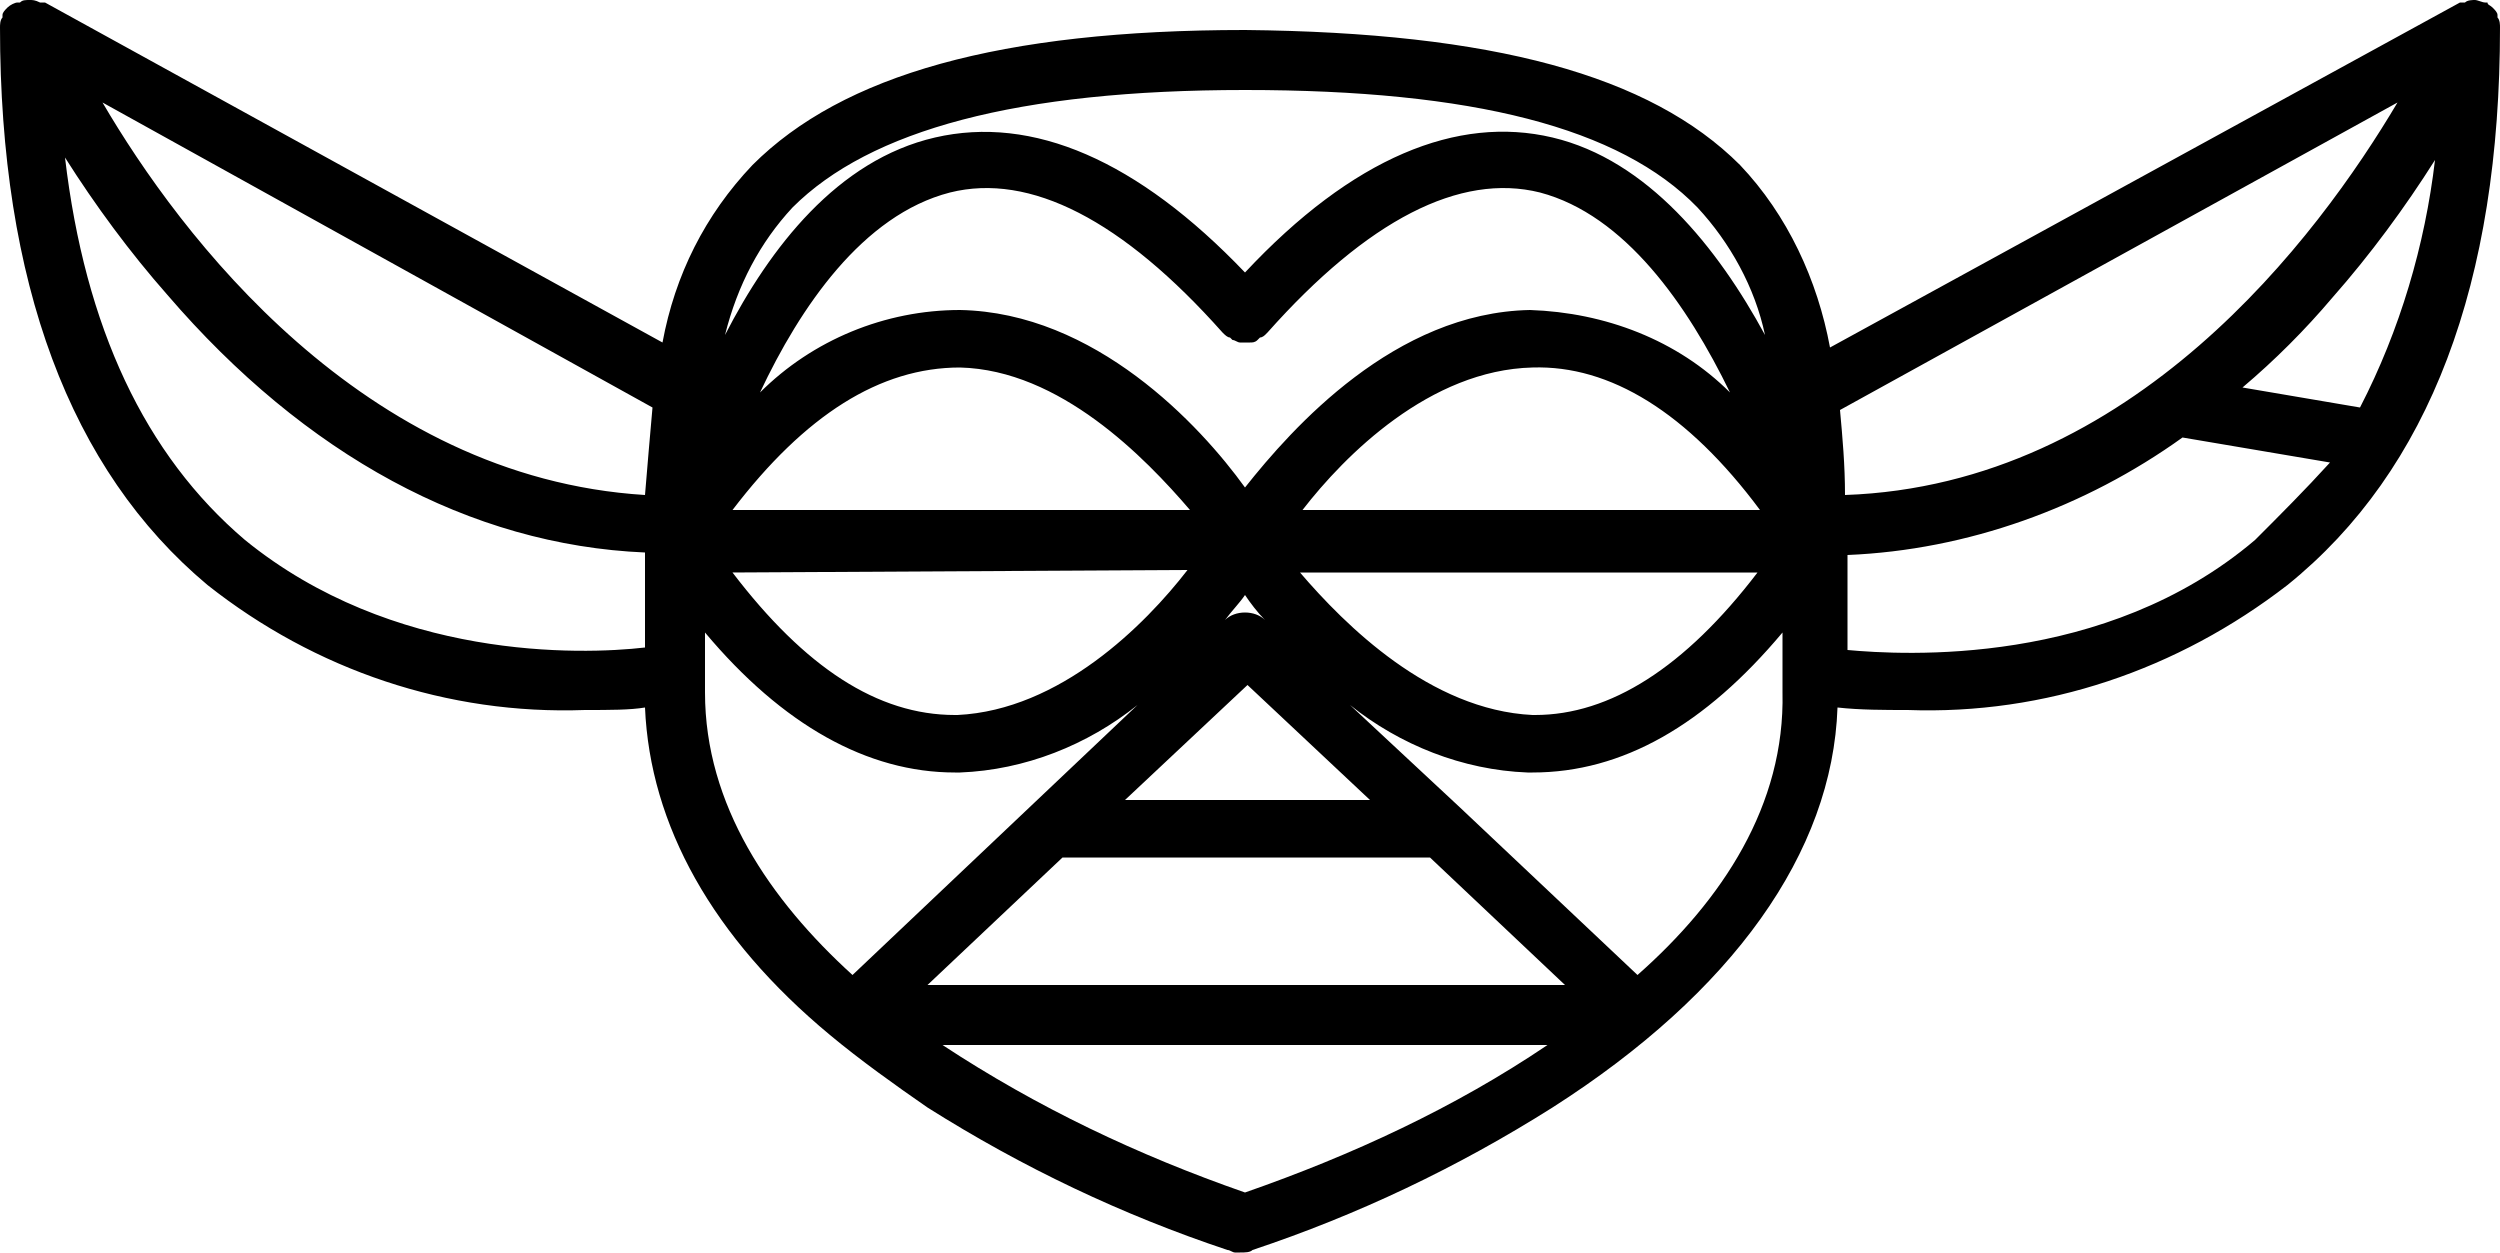
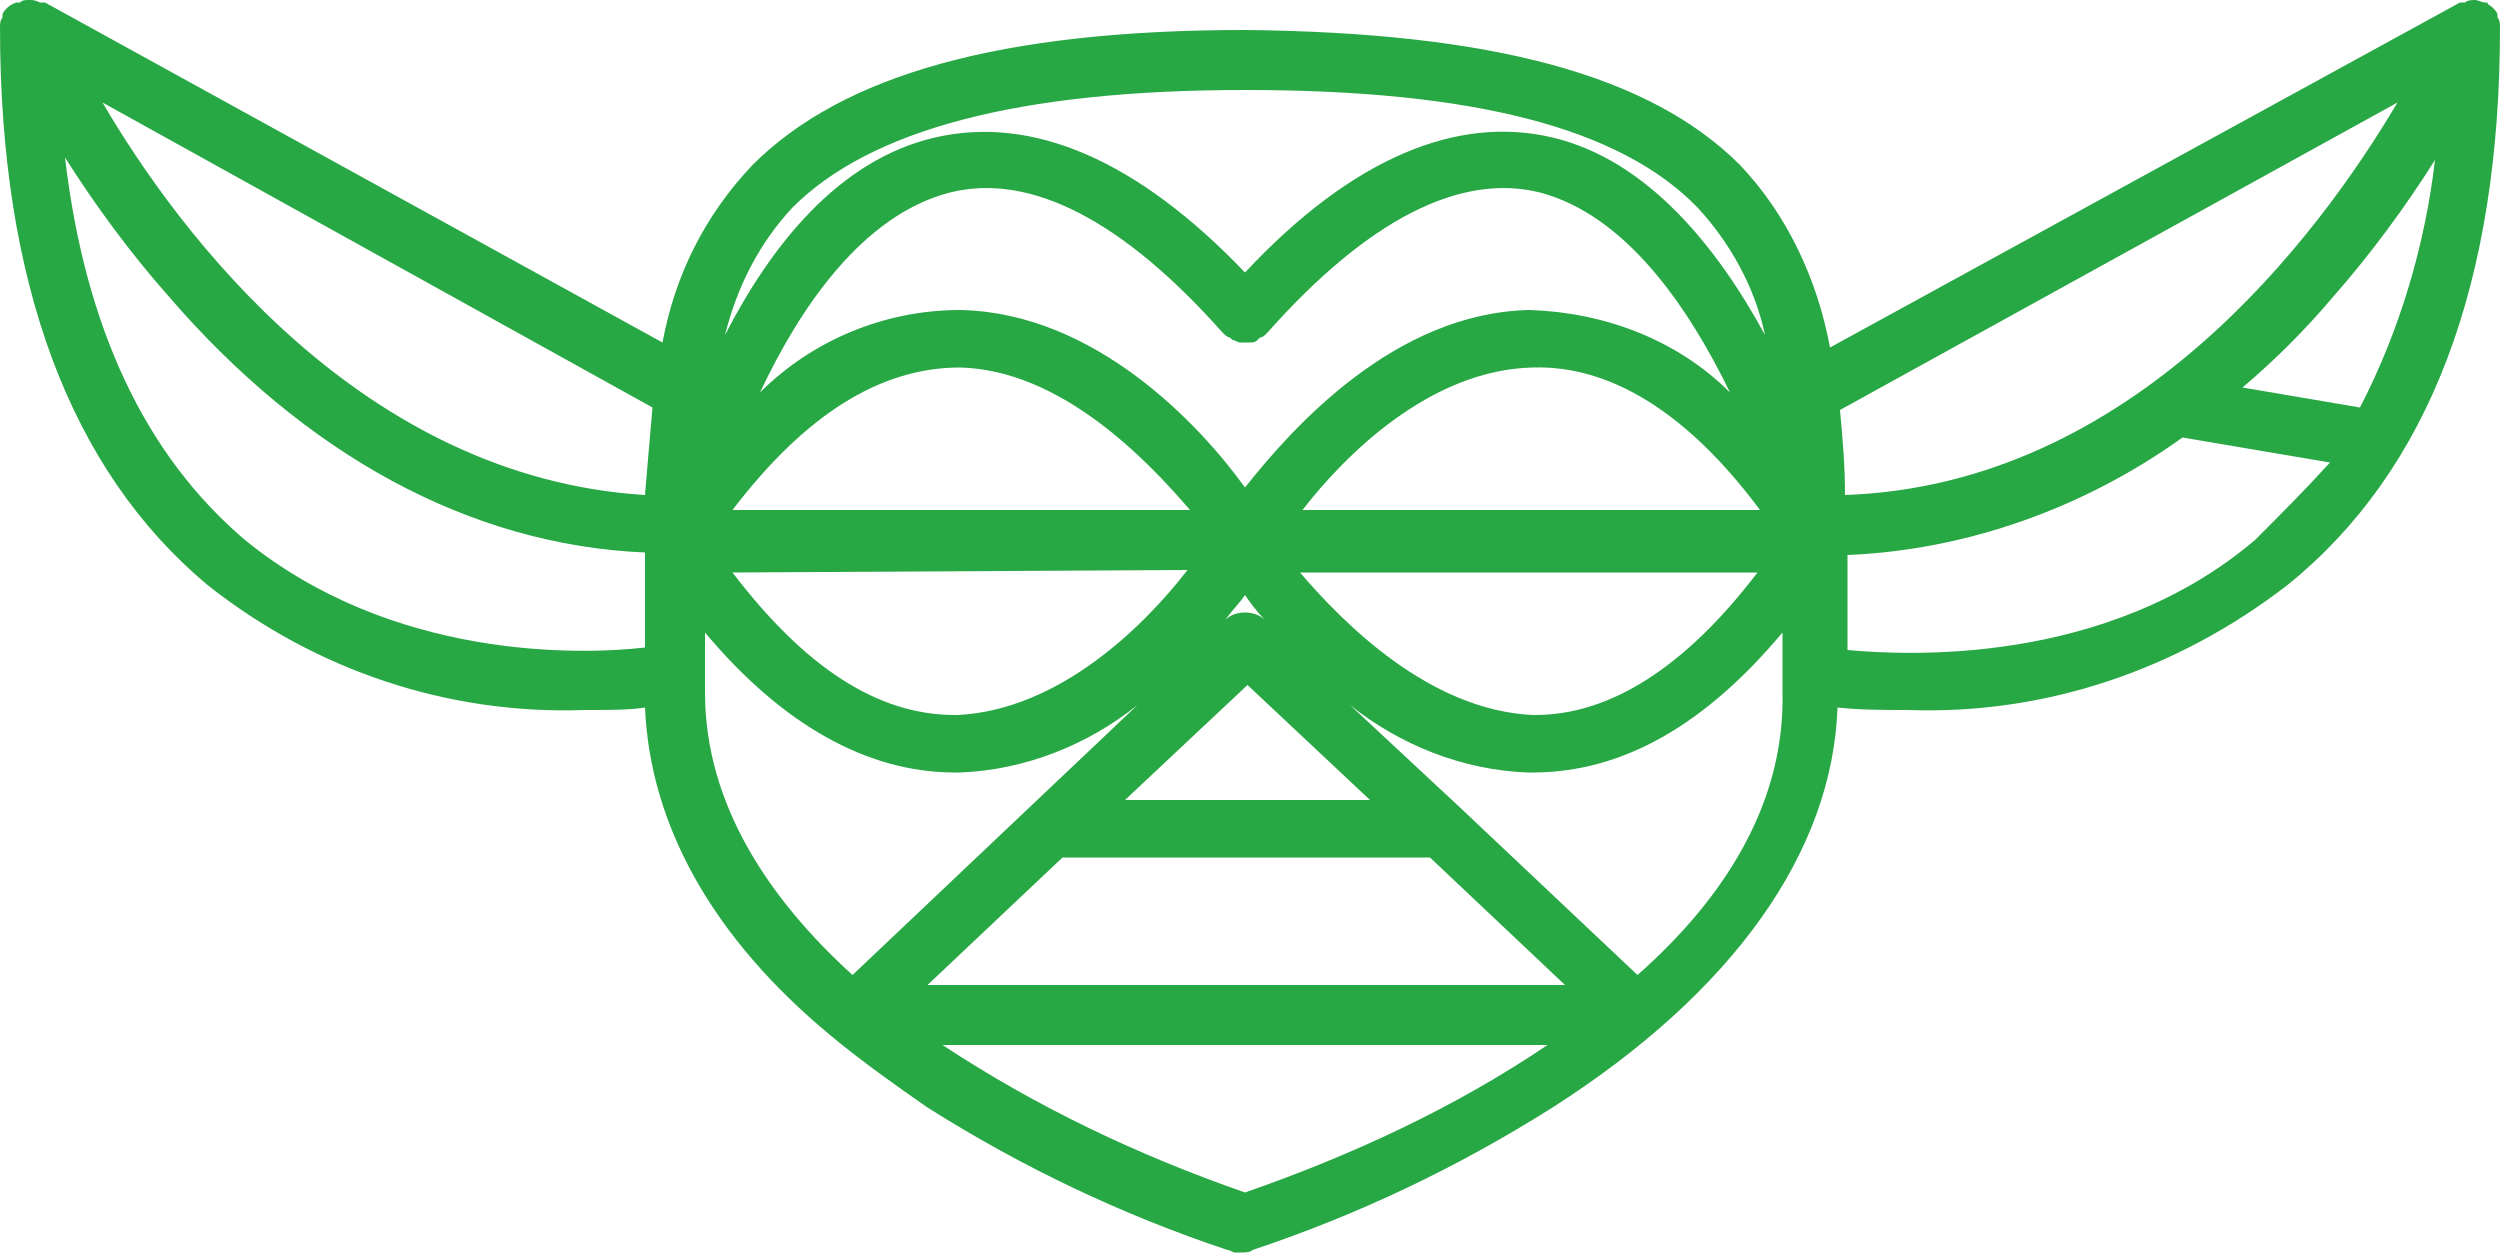
<svg xmlns="http://www.w3.org/2000/svg" version="1.1" id="Layer_1" x="0px" y="0px" viewBox="0 0 100 50.1" style="enable-background:new 0 0 100 50.1;" xml:space="preserve">
-   <path d="M100,1.1L100,1.1c0-0.1,0-0.3-0.1-0.4V0.6c0-0.1-0.1-0.2-0.2-0.3l0,0c-0.1-0.1-0.2-0.1-0.2-0.2h-0.1l0,0l0,0  C99.3,0.1,99.1,0,99,0l0,0c-0.1,0-0.3,0-0.4,0.1h-0.1h-0.1L73.2,13.9c-0.5-2.7-1.7-5.3-3.6-7.3C66,3,59.7,1.3,49.8,1.2l0,0  C40,1.2,33.7,3,30.1,6.6c-1.9,2-3.1,4.4-3.6,7.1L1.8,0.1H1.7H1.6C1.4,0,1.3,0,1.2,0l0,0C1,0,0.9,0,0.8,0.1l0,0l0,0H0.7  c-0.1,0-0.3,0.1-0.4,0.2l0,0C0.2,0.4,0.1,0.5,0.1,0.6v0.1C0,0.8,0,1,0,1.1l0,0c0,10.2,2.8,17.7,8.3,22.3c4.3,3.4,9.6,5.2,15.1,5  c1,0,1.8,0,2.4-0.1c0.2,4.7,2.7,9.2,7.4,13.1l0,0c1.2,1,2.6,2,3.9,2.9c3.8,2.4,7.8,4.3,12,5.7c0.1,0,0.2,0.1,0.3,0.1h0.2  c0.2,0,0.4,0,0.5-0.1c4.2-1.4,8.2-3.3,12-5.7c7.2-4.6,11.2-10.2,11.4-16c0.9,0.1,1.9,0.1,2.8,0.1c5.5,0.2,10.8-1.6,15.2-5  C97.2,18.8,100,11.3,100,1.1L100,1.1z M94.4,16.3l-4.7-0.8c1.3-1.1,2.5-2.3,3.6-3.6c1.5-1.7,2.9-3.6,4.1-5.5  C97,9.8,96,13.2,94.4,16.3z M95.9,4.1c-3.2,5.4-10.6,15.3-22.1,15.7c0-1.2-0.1-2.3-0.2-3.4L95.9,4.1z M42.5,34.3h14.7l5.4,5.1H37.1  L42.5,34.3z M45,32l4.9-4.6l4.9,4.6H45z M48.9,13.3L48.9,13.3L48.9,13.3c0.1,0.1,0.2,0.2,0.3,0.2l0.1,0.1c0.1,0,0.2,0.1,0.3,0.1h0.2  H50c0.1,0,0.2,0,0.3-0.1l0.1-0.1c0.1,0,0.2-0.1,0.2-0.1l0.1-0.1l0,0c4-4.5,7.7-6.4,10.9-5.6c3.4,0.9,5.9,4.5,7.6,8  c-2.1-2.1-5-3.2-8-3.3c-5.4,0.1-9.5,4.7-11.4,7.1c-1.8-2.5-6-7-11.4-7.1c-3,0-5.9,1.2-8,3.3c1.6-3.4,4.1-7.1,7.6-8  C41.2,6.9,44.9,8.8,48.9,13.3z M49.8,24.5c-0.3,0-0.6,0.1-0.8,0.3c0.3-0.4,0.6-0.7,0.8-1c0.2,0.3,0.5,0.7,0.8,1  C50.4,24.6,50.1,24.5,49.8,24.5L49.8,24.5z M29.3,20.4c2.9-3.8,5.9-5.7,9.1-5.7c4,0.1,7.4,3.6,9.2,5.7H29.3z M52.1,20.4  c1.7-2.2,5.1-5.6,9.2-5.7c3.1-0.1,6.2,1.8,9.1,5.7H52.1z M47.5,22.8c-1.7,2.2-5.1,5.6-9.2,5.8h-0.1c-3.1,0-6-1.9-8.9-5.7L47.5,22.8z   M48.8,25L48.8,25L48.8,25z M50.8,25L50.8,25L50.8,25L50.8,25z M52,22.9h18.3c-2.9,3.8-5.9,5.7-8.9,5.7h-0.1  C57.2,28.4,53.8,25,52,22.9L52,22.9z M31.7,8.3c3.1-3.1,9-4.7,18.1-4.7s15,1.5,18.1,4.7c1.3,1.4,2.3,3.2,2.7,5.1  c-1.9-3.5-4.7-7-8.5-7.9s-8,0.8-12.3,5.4c-4.3-4.5-8.5-6.3-12.4-5.4s-6.6,4.4-8.4,7.9C29.5,11.4,30.4,9.7,31.7,8.3z M25.8,19.8  C14.5,19.1,7.2,9.4,4.1,4.1l22,12.2C26,17.4,25.9,18.6,25.8,19.8L25.8,19.8z M9.8,21.6c-4-3.4-6.4-8.5-7.2-15.3  c1.2,1.9,2.6,3.8,4.1,5.5c5.5,6.4,12.1,10,19.1,10.3c0,0.9,0,1.8,0,2.8c0,0.3,0,0.7,0,1C23.2,26.2,15.7,26.4,9.8,21.6z M28.2,27.7  c0-0.8,0-1.6,0-2.4c3.1,3.7,6.5,5.6,10,5.6h0.2c2.6-0.1,5.1-1.1,7.1-2.7L34.1,39C30.8,36,28.2,32.2,28.2,27.7z M49.8,47.7  c-4.3-1.5-8.3-3.4-12.1-5.9h24.2C58.2,44.3,54.1,46.2,49.8,47.7z M65.5,39l-7.1-6.7l0,0l-4.4-4.1c2,1.6,4.5,2.6,7.1,2.7h0.2  c3.6,0,6.9-1.9,10-5.6c0,0.8,0,1.6,0,2.4C71.4,32.2,68.9,36,65.5,39L65.5,39z M90.2,21.6c-6,5.1-14.1,4.6-16.3,4.4c0-0.3,0-0.7,0-1  c0-0.9,0-1.9,0-2.8c4.8-0.2,9.5-1.9,13.4-4.7l5.9,1C92.2,19.6,91.2,20.6,90.2,21.6L90.2,21.6z" />
+   <style type="text/css">
+ 	.st0{fill:#28A745;}
+ </style>
+   <path class="st0" d="M100,1.1L100,1.1c0-0.1,0-0.3-0.1-0.4V0.6c0-0.1-0.1-0.2-0.2-0.3l0,0c-0.1-0.1-0.2-0.1-0.2-0.2h-0.1l0,0l0,0  C99.3,0.1,99.1,0,99,0l0,0c-0.1,0-0.3,0-0.4,0.1h-0.1h-0.1L73.2,13.9c-0.5-2.7-1.7-5.3-3.6-7.3C66,3,59.7,1.3,49.8,1.2l0,0  C40,1.2,33.7,3,30.1,6.6c-1.9,2-3.1,4.4-3.6,7.1L1.8,0.1H1.7H1.6C1.4,0,1.3,0,1.2,0l0,0C1,0,0.9,0,0.8,0.1l0,0l0,0H0.7  c-0.1,0-0.3,0.1-0.4,0.2l0,0C0.2,0.4,0.1,0.5,0.1,0.6v0.1C0,0.8,0,1,0,1.1l0,0c0,10.2,2.8,17.7,8.3,22.3c4.3,3.4,9.6,5.2,15.1,5  c1,0,1.8,0,2.4-0.1c0.2,4.7,2.7,9.2,7.4,13.1l0,0c1.2,1,2.6,2,3.9,2.9c3.8,2.4,7.8,4.3,12,5.7c0.1,0,0.2,0.1,0.3,0.1h0.2  c0.2,0,0.4,0,0.5-0.1c4.2-1.4,8.2-3.3,12-5.7c7.2-4.6,11.2-10.2,11.4-16c0.9,0.1,1.9,0.1,2.8,0.1c5.5,0.2,10.8-1.6,15.2-5  C97.2,18.8,100,11.3,100,1.1L100,1.1z M94.4,16.3l-4.7-0.8c1.3-1.1,2.5-2.3,3.6-3.6c1.5-1.7,2.9-3.6,4.1-5.5  C97,9.8,96,13.2,94.4,16.3z M95.9,4.1c-3.2,5.4-10.6,15.3-22.1,15.7c0-1.2-0.1-2.3-0.2-3.4L95.9,4.1z M42.5,34.3h14.7l5.4,5.1H37.1  L42.5,34.3z M45,32l4.9-4.6l4.9,4.6H45z M48.9,13.3L48.9,13.3L48.9,13.3c0.1,0.1,0.2,0.2,0.3,0.2l0.1,0.1c0.1,0,0.2,0.1,0.3,0.1h0.2  H50c0.1,0,0.2,0,0.3-0.1l0.1-0.1c0.1,0,0.2-0.1,0.2-0.1l0.1-0.1l0,0c4-4.5,7.7-6.4,10.9-5.6c3.4,0.9,5.9,4.5,7.6,8  c-2.1-2.1-5-3.2-8-3.3c-5.4,0.1-9.5,4.7-11.4,7.1c-1.8-2.5-6-7-11.4-7.1c-3,0-5.9,1.2-8,3.3c1.6-3.4,4.1-7.1,7.6-8  C41.2,6.9,44.9,8.8,48.9,13.3z M49.8,24.5c-0.3,0-0.6,0.1-0.8,0.3c0.3-0.4,0.6-0.7,0.8-1c0.2,0.3,0.5,0.7,0.8,1  C50.4,24.6,50.1,24.5,49.8,24.5L49.8,24.5z M29.3,20.4c2.9-3.8,5.9-5.7,9.1-5.7c4,0.1,7.4,3.6,9.2,5.7H29.3z M52.1,20.4  c1.7-2.2,5.1-5.6,9.2-5.7c3.1-0.1,6.2,1.8,9.1,5.7H52.1z M47.5,22.8c-1.7,2.2-5.1,5.6-9.2,5.8h-0.1c-3.1,0-6-1.9-8.9-5.7L47.5,22.8z   M48.8,25L48.8,25L48.8,25z M50.8,25L50.8,25L50.8,25L50.8,25z M52,22.9h18.3c-2.9,3.8-5.9,5.7-8.9,5.7h-0.1  C57.2,28.4,53.8,25,52,22.9L52,22.9z M31.7,8.3c3.1-3.1,9-4.7,18.1-4.7s15,1.5,18.1,4.7c1.3,1.4,2.3,3.2,2.7,5.1  c-1.9-3.5-4.7-7-8.5-7.9s-8,0.8-12.3,5.4c-4.3-4.5-8.5-6.3-12.4-5.4s-6.6,4.4-8.4,7.9C29.5,11.4,30.4,9.7,31.7,8.3z M25.8,19.8  C14.5,19.1,7.2,9.4,4.1,4.1l22,12.2C26,17.4,25.9,18.6,25.8,19.8L25.8,19.8z M9.8,21.6c-4-3.4-6.4-8.5-7.2-15.3  c1.2,1.9,2.6,3.8,4.1,5.5c5.5,6.4,12.1,10,19.1,10.3c0,0.9,0,1.8,0,2.8c0,0.3,0,0.7,0,1C23.2,26.2,15.7,26.4,9.8,21.6z M28.2,27.7  c0-0.8,0-1.6,0-2.4c3.1,3.7,6.5,5.6,10,5.6h0.2c2.6-0.1,5.1-1.1,7.1-2.7L34.1,39C30.8,36,28.2,32.2,28.2,27.7z M49.8,47.7  c-4.3-1.5-8.3-3.4-12.1-5.9h24.2C58.2,44.3,54.1,46.2,49.8,47.7z M65.5,39l-7.1-6.7l0,0L54,28.2c2,1.6,4.5,2.6,7.1,2.7h0.2  c3.6,0,6.9-1.9,10-5.6c0,0.8,0,1.6,0,2.4C71.4,32.2,68.9,36,65.5,39L65.5,39z M90.2,21.6c-6,5.1-14.1,4.6-16.3,4.4c0-0.3,0-0.7,0-1  c0-0.9,0-1.9,0-2.8c4.8-0.2,9.5-1.9,13.4-4.7l5.9,1C92.2,19.6,91.2,20.6,90.2,21.6L90.2,21.6z" />
</svg>
